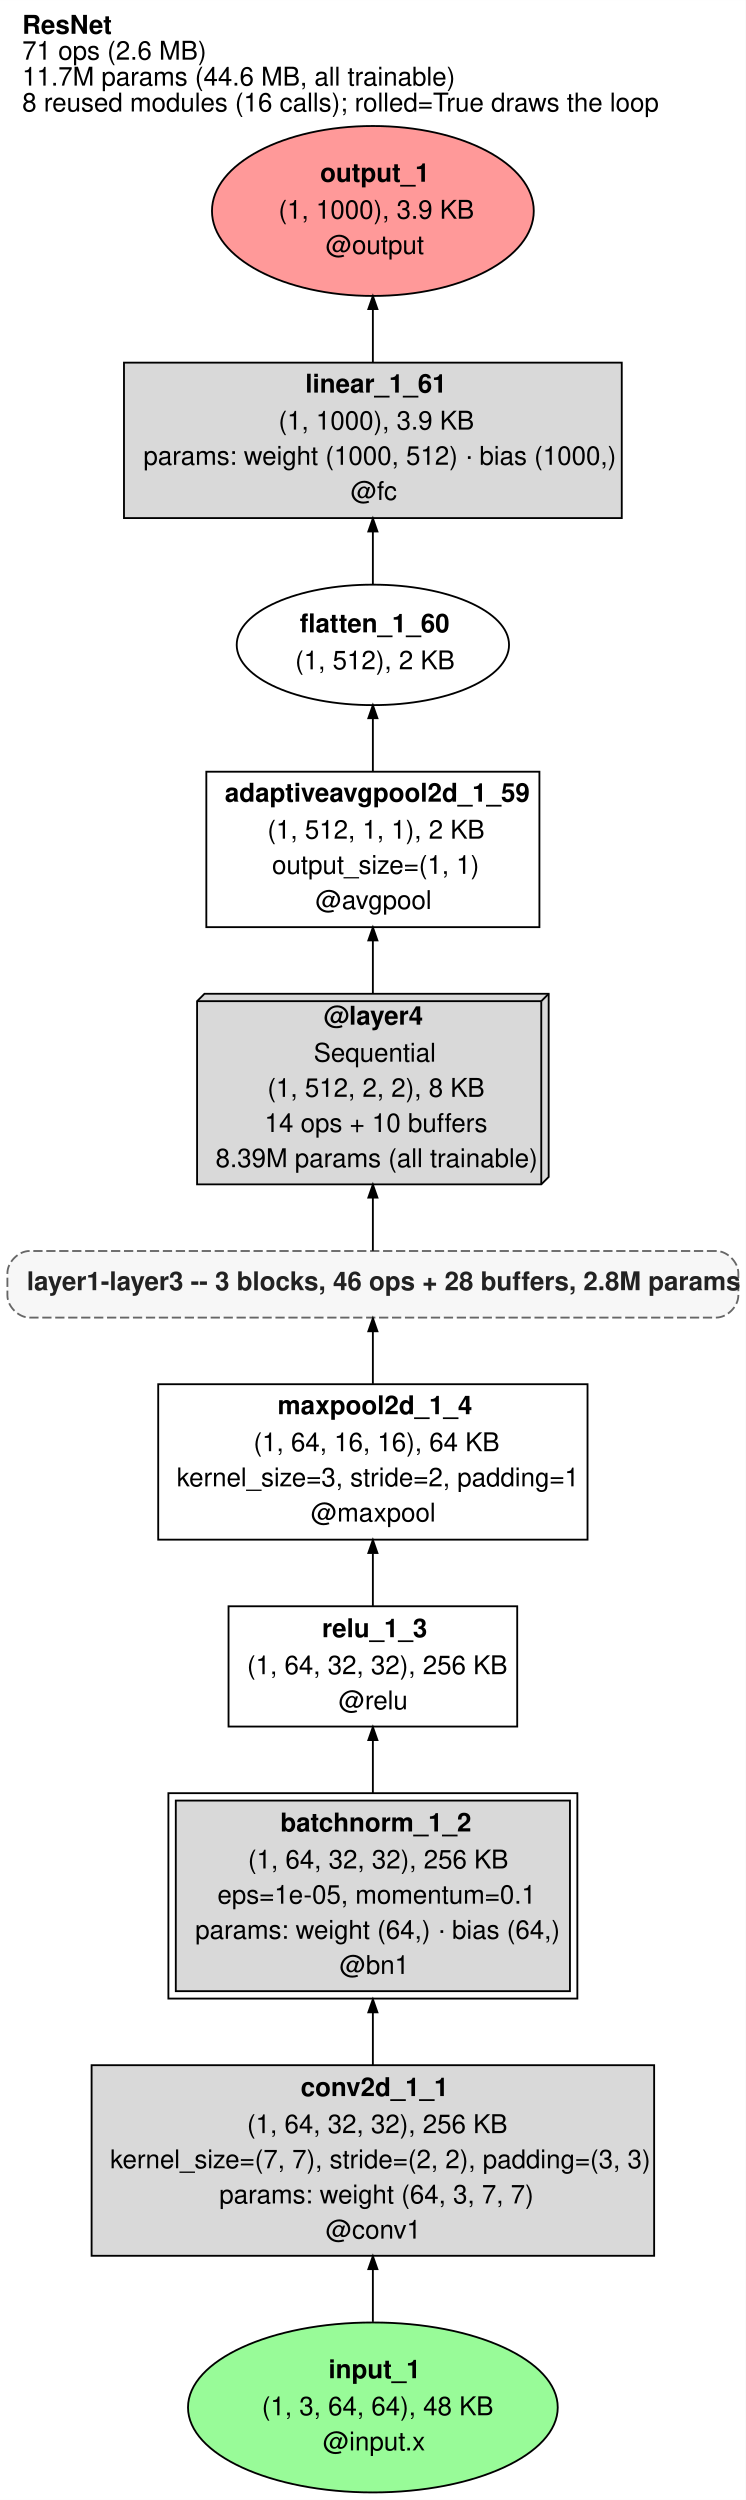
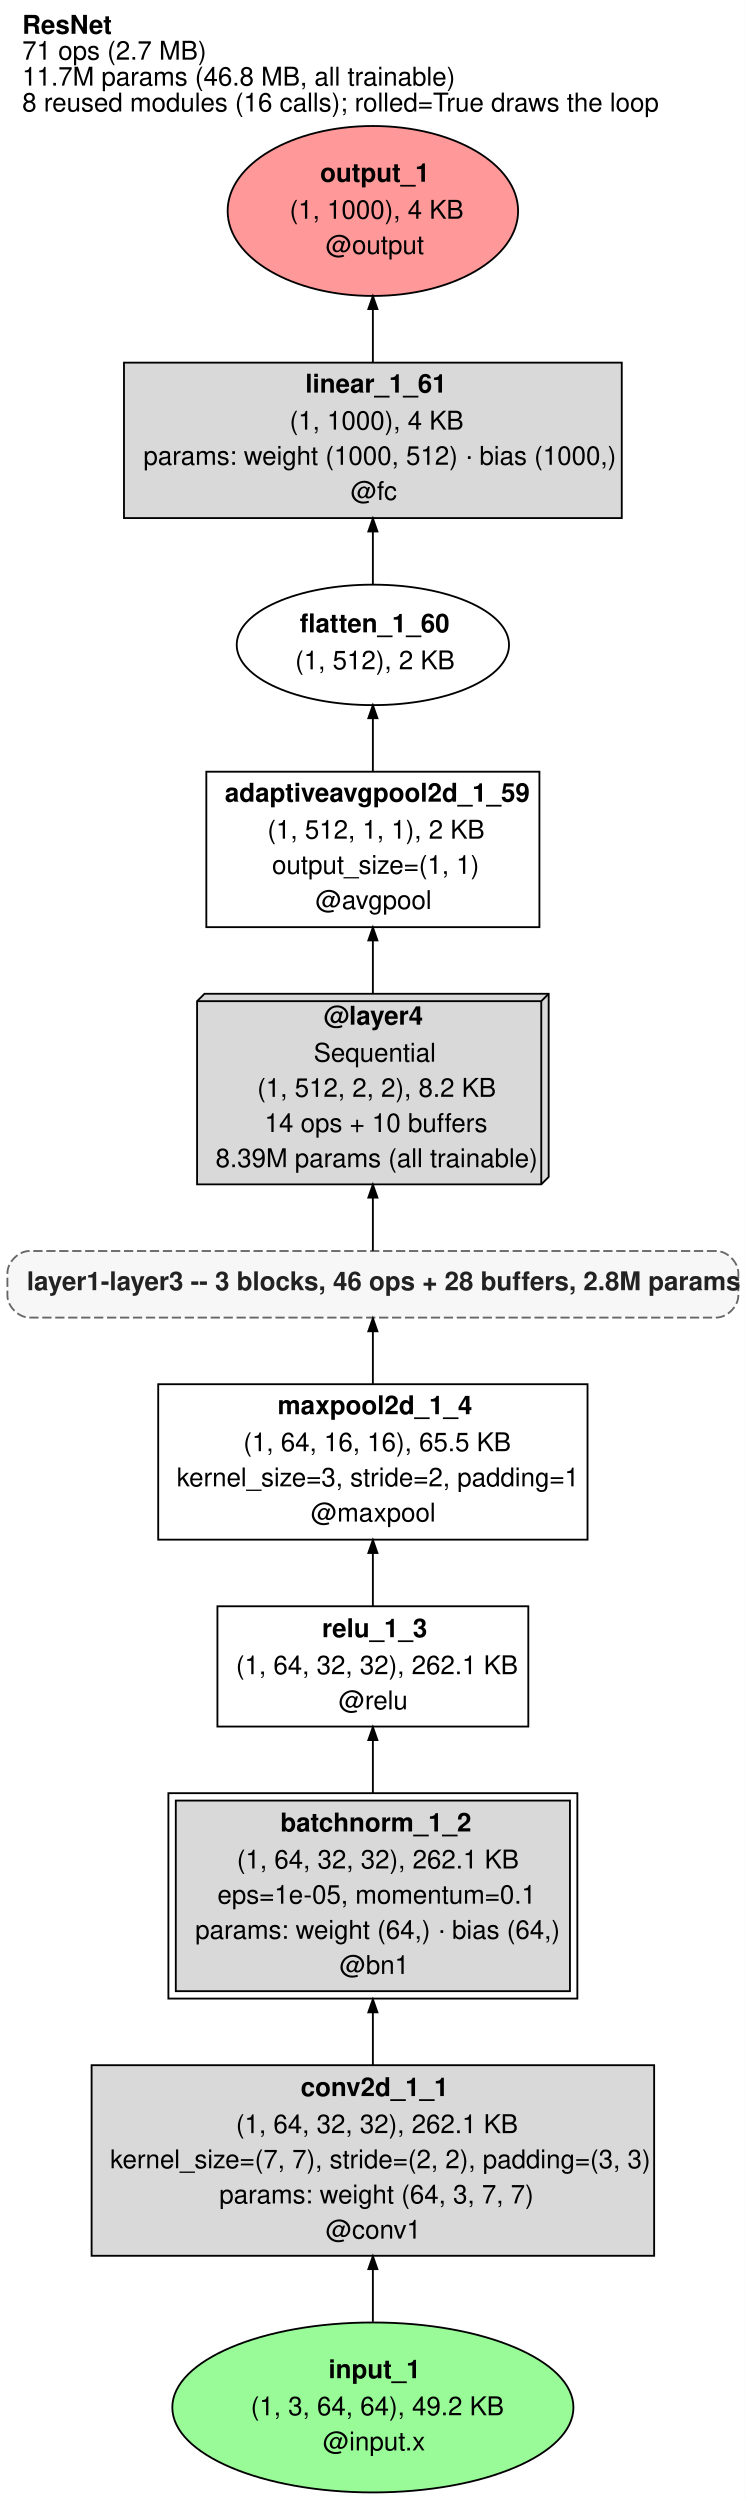
<svg xmlns="http://www.w3.org/2000/svg" xmlns:xlink="http://www.w3.org/1999/xlink" width="403pt" height="1351pt" viewBox="0.00 0.00 403.00 1350.90">
  <g id="graph0" class="graph" transform="scale(1 1) rotate(0) translate(4 1346.9)">
    <polygon fill="white" stroke="transparent" points="-4,4 -4,-1346.9 399,-1346.9 399,4 -4,4" />
    <text text-anchor="start" x="8" y="-1328.7" font-family="Helvetica,sans-Serif" font-weight="bold" font-size="14.00">ResNet</text>
-     <text text-anchor="start" x="8" y="-1314.7" font-family="Helvetica,sans-Serif" font-size="14.00">71 ops (2.6 MB)</text>
-     <text text-anchor="start" x="8" y="-1300.7" font-family="Helvetica,sans-Serif" font-size="14.00">11.7M params (44.6 MB, all trainable)</text>
+     <text text-anchor="start" x="8" y="-1314.7" font-family="Helvetica,sans-Serif" font-size="14.00">71 ops (2.7 MB)</text>
+     <text text-anchor="start" x="8" y="-1300.7" font-family="Helvetica,sans-Serif" font-size="14.00">11.7M params (46.8 MB, all trainable)</text>
    <text text-anchor="start" x="8" y="-1286.7" font-family="Helvetica,sans-Serif" font-size="14.00">8 reused modules (16 calls); rolled=True draws the loop</text>
    <g id="node1" class="node">
-       <ellipse fill="#98fb98" stroke="black" cx="197.5" cy="-45.96" rx="99.9" ry="45.92" />
+       <ellipse fill="#98fb98" stroke="black" cx="197.5" cy="-45.96" rx="108.38" ry="45.92" />
      <text text-anchor="start" x="173.5" y="-61.76" font-family="Helvetica,sans-Serif" font-weight="bold" font-size="14.00">input_1</text>
-       <text text-anchor="start" x="137.5" y="-41.76" font-family="Helvetica,sans-Serif" font-size="14.00">(1, 3, 64, 64), 48 KB</text>
+       <text text-anchor="start" x="131.5" y="-41.76" font-family="Helvetica,sans-Serif" font-size="14.00">(1, 3, 64, 64), 49.2 KB</text>
      <text text-anchor="start" x="170.5" y="-22.76" font-family="Helvetica,sans-Serif" font-size="14.00">@input.x</text>
    </g>
    <g id="node2" class="node">
      <polygon fill="#d9d9d9" stroke="black" points="349.5,-230.92 45.5,-230.92 45.5,-127.92 349.5,-127.92 349.5,-230.92" />
      <text text-anchor="start" x="158.5" y="-214.22" font-family="Helvetica,sans-Serif" font-weight="bold" font-size="14.00">conv2d_1_1</text>
-       <text text-anchor="start" x="129.5" y="-194.22" font-family="Helvetica,sans-Serif" font-size="14.00">(1, 64, 32, 32), 256 KB</text>
+       <text text-anchor="start" x="123.5" y="-194.22" font-family="Helvetica,sans-Serif" font-size="14.00">(1, 64, 32, 32), 262.1 KB</text>
      <text text-anchor="start" x="55.5" y="-175.22" font-family="Helvetica,sans-Serif" font-size="14.00">kernel_size=(7, 7), stride=(2, 2), padding=(3, 3)</text>
      <text text-anchor="start" x="114.5" y="-156.22" font-family="Helvetica,sans-Serif" font-size="14.00">params: weight (64, 3, 7, 7)</text>
      <text text-anchor="start" x="172" y="-137.22" font-family="Helvetica,sans-Serif" font-size="14.00">@conv1</text>
    </g>
    <g id="edge1" class="edge">
      <path fill="none" stroke="black" d="M197.5,-92.2C197.5,-101.32 197.5,-111.02 197.5,-120.5" />
      <polygon fill="black" stroke="black" points="195.05,-120.69 197.5,-127.69 199.95,-120.69 195.05,-120.69" />
    </g>
    <g id="node3" class="node">
      <g id="a_node3">
        <a xlink:title="Hidden buffers: bn1.running_mean, bn1.running_var">
          <polygon fill="#d9d9d9" stroke="black" points="304,-373.92 91,-373.92 91,-270.92 304,-270.92 304,-373.92" />
          <polygon fill="none" stroke="black" points="308,-377.92 87,-377.92 87,-266.92 308,-266.92 308,-377.92" />
          <text text-anchor="start" x="147.5" y="-357.22" font-family="Helvetica,sans-Serif" font-weight="bold" font-size="14.00">batchnorm_1_2</text>
-           <text text-anchor="start" x="130" y="-337.22" font-family="Helvetica,sans-Serif" font-size="14.00">(1, 64, 32, 32), 256 KB</text>
+           <text text-anchor="start" x="124" y="-337.22" font-family="Helvetica,sans-Serif" font-size="14.00">(1, 64, 32, 32), 262.1 KB</text>
          <text text-anchor="start" x="113.5" y="-318.22" font-family="Helvetica,sans-Serif" font-size="14.00">eps=1e-05, momentum=0.1</text>
          <text text-anchor="start" x="101.5" y="-299.22" font-family="Helvetica,sans-Serif" font-size="14.00">params: weight (64,) · bias (64,)</text>
          <text text-anchor="start" x="179.5" y="-280.22" font-family="Helvetica,sans-Serif" font-size="14.00">@bn1</text>
        </a>
      </g>
    </g>
    <g id="edge2" class="edge">
      <path fill="none" stroke="black" d="M197.5,-230.93C197.5,-240.12 197.5,-249.81 197.5,-259.29" />
      <polygon fill="black" stroke="black" points="195.05,-259.49 197.5,-266.49 199.95,-259.49 195.05,-259.49" />
    </g>
    <g id="node4" class="node">
-       <polygon fill="white" stroke="black" points="275.5,-478.92 119.5,-478.92 119.5,-413.92 275.5,-413.92 275.5,-478.92" />
+       <polygon fill="white" stroke="black" points="281.5,-478.92 113.5,-478.92 113.5,-413.92 281.5,-413.92 281.5,-478.92" />
      <text text-anchor="start" x="170" y="-462.22" font-family="Helvetica,sans-Serif" font-weight="bold" font-size="14.00">relu_1_3</text>
-       <text text-anchor="start" x="129.5" y="-442.22" font-family="Helvetica,sans-Serif" font-size="14.00">(1, 64, 32, 32), 256 KB</text>
+       <text text-anchor="start" x="123.5" y="-442.22" font-family="Helvetica,sans-Serif" font-size="14.00">(1, 64, 32, 32), 262.1 KB</text>
      <text text-anchor="start" x="179" y="-423.22" font-family="Helvetica,sans-Serif" font-size="14.00">@relu</text>
    </g>
    <g id="edge3" class="edge">
      <path fill="none" stroke="black" d="M197.5,-378C197.5,-387.61 197.5,-397.44 197.5,-406.51" />
      <polygon fill="black" stroke="black" points="195.05,-406.61 197.5,-413.61 199.95,-406.61 195.05,-406.61" />
    </g>
    <g id="node5" class="node">
      <polygon fill="white" stroke="black" points="313.5,-598.92 81.5,-598.92 81.5,-514.92 313.5,-514.92 313.5,-598.92" />
      <text text-anchor="start" x="146" y="-582.72" font-family="Helvetica,sans-Serif" font-weight="bold" font-size="14.00">maxpool2d_1_4</text>
-       <text text-anchor="start" x="133" y="-562.72" font-family="Helvetica,sans-Serif" font-size="14.00">(1, 64, 16, 16), 64 KB</text>
+       <text text-anchor="start" x="127.5" y="-562.72" font-family="Helvetica,sans-Serif" font-size="14.00">(1, 64, 16, 16), 65.5 KB</text>
      <text text-anchor="start" x="91.5" y="-543.72" font-family="Helvetica,sans-Serif" font-size="14.00">kernel_size=3, stride=2, padding=1</text>
      <text text-anchor="start" x="164" y="-524.72" font-family="Helvetica,sans-Serif" font-size="14.00">@maxpool</text>
    </g>
    <g id="edge4" class="edge">
      <path fill="none" stroke="black" d="M197.5,-479.1C197.5,-487.97 197.5,-497.82 197.5,-507.43" />
      <polygon fill="black" stroke="black" points="195.05,-507.71 197.5,-514.71 199.95,-507.71 195.05,-507.71" />
    </g>
    <g id="node6" class="node">
      <path fill="#f7f7f7" stroke="#666666" stroke-dasharray="5,2" d="M383,-670.92C383,-670.92 12,-670.92 12,-670.92 6,-670.92 0,-664.92 0,-658.92 0,-658.92 0,-646.92 0,-646.92 0,-640.92 6,-634.92 12,-634.92 12,-634.92 383,-634.92 383,-634.92 389,-634.92 395,-640.92 395,-646.92 395,-646.92 395,-658.92 395,-658.92 395,-664.92 389,-670.92 383,-670.92" />
      <text text-anchor="start" x="10.5" y="-649.72" font-family="Helvetica,sans-Serif" font-weight="bold" font-size="14.00" fill="#222222">layer1-layer3 -- 3 blocks, 46 ops + 28 buffers, 2.8M params</text>
    </g>
    <g id="edge5" class="edge">
      <path fill="none" stroke="black" d="M197.5,-599.15C197.5,-608.77 197.5,-618.71 197.5,-627.34" />
      <polygon fill="black" stroke="black" points="195.05,-627.54 197.5,-634.54 199.95,-627.54 195.05,-627.54" />
    </g>
    <g id="node7" class="node">
      <g id="a_node7">
        <a xlink:title="8,393,728 params (0 frozen)">
          <polygon fill="#d9d9d9" stroke="black" points="292.5,-809.92 106.5,-809.92 102.5,-805.92 102.5,-706.92 288.5,-706.92 292.5,-710.92 292.5,-809.92" />
          <polyline fill="none" stroke="black" points="288.5,-805.92 102.5,-805.92 " />
          <polyline fill="none" stroke="black" points="288.5,-805.92 288.5,-706.92 " />
          <polyline fill="none" stroke="black" points="288.5,-805.92 292.5,-809.92 " />
          <text text-anchor="start" x="171" y="-793.22" font-family="Helvetica,sans-Serif" font-weight="bold" font-size="14.00">@layer4</text>
          <text text-anchor="start" x="165.5" y="-773.22" font-family="Helvetica,sans-Serif" font-size="14.00">Sequential</text>
-           <text text-anchor="start" x="140.5" y="-754.22" font-family="Helvetica,sans-Serif" font-size="14.00">(1, 512, 2, 2), 8 KB</text>
+           <text text-anchor="start" x="135" y="-754.22" font-family="Helvetica,sans-Serif" font-size="14.00">(1, 512, 2, 2), 8.2 KB</text>
          <text text-anchor="start" x="139" y="-735.22" font-family="Helvetica,sans-Serif" font-size="14.00">14 ops + 10 buffers</text>
          <text text-anchor="start" x="112.5" y="-716.22" font-family="Helvetica,sans-Serif" font-size="14.00">8.39M params (all trainable)</text>
        </a>
      </g>
    </g>
    <g id="edge6" class="edge">
      <path fill="none" stroke="black" d="M197.5,-671.01C197.5,-679.04 197.5,-689.12 197.5,-699.54" />
      <polygon fill="black" stroke="black" points="195.05,-699.78 197.5,-706.78 199.95,-699.78 195.05,-699.78" />
    </g>
    <g id="node8" class="node">
      <polygon fill="white" stroke="black" points="287.5,-929.92 107.5,-929.92 107.5,-845.92 287.5,-845.92 287.5,-929.92" />
      <text text-anchor="start" x="117.5" y="-913.72" font-family="Helvetica,sans-Serif" font-weight="bold" font-size="14.00">adaptiveavgpool2d_1_59</text>
      <text text-anchor="start" x="140.5" y="-893.72" font-family="Helvetica,sans-Serif" font-size="14.00">(1, 512, 1, 1), 2 KB</text>
      <text text-anchor="start" x="143" y="-874.72" font-family="Helvetica,sans-Serif" font-size="14.00">output_size=(1, 1)</text>
      <text text-anchor="start" x="166.5" y="-855.72" font-family="Helvetica,sans-Serif" font-size="14.00">@avgpool</text>
    </g>
    <g id="edge7" class="edge">
      <path fill="none" stroke="black" d="M197.5,-810.18C197.5,-819.59 197.5,-829.39 197.5,-838.72" />
      <polygon fill="black" stroke="black" points="195.05,-838.75 197.5,-845.75 199.95,-838.75 195.05,-838.75" />
    </g>
    <g id="node9" class="node">
      <ellipse fill="white" stroke="black" cx="197.5" cy="-998.45" rx="73.58" ry="32.55" />
      <text text-anchor="start" x="158" y="-1005.25" font-family="Helvetica,sans-Serif" font-weight="bold" font-size="14.00">flatten_1_60</text>
      <text text-anchor="start" x="155.5" y="-985.25" font-family="Helvetica,sans-Serif" font-size="14.00">(1, 512), 2 KB</text>
    </g>
    <g id="edge8" class="edge">
      <path fill="none" stroke="black" d="M197.5,-929.95C197.5,-939.42 197.5,-949.47 197.5,-958.83" />
      <polygon fill="black" stroke="black" points="195.05,-958.84 197.5,-965.84 199.95,-958.84 195.05,-958.84" />
    </g>
    <g id="node10" class="node">
      <polygon fill="#d9d9d9" stroke="black" points="332,-1150.98 63,-1150.98 63,-1066.98 332,-1066.98 332,-1150.98" />
      <text text-anchor="start" x="161" y="-1134.78" font-family="Helvetica,sans-Serif" font-weight="bold" font-size="14.00">linear_1_61</text>
-       <text text-anchor="start" x="146.5" y="-1114.78" font-family="Helvetica,sans-Serif" font-size="14.00">(1, 1000), 3.9 KB</text>
+       <text text-anchor="start" x="152.5" y="-1114.78" font-family="Helvetica,sans-Serif" font-size="14.00">(1, 1000), 4 KB</text>
      <text text-anchor="start" x="73.5" y="-1095.78" font-family="Helvetica,sans-Serif" font-size="14.00">params: weight (1000, 512) · bias (1000,)</text>
      <text text-anchor="start" x="185.5" y="-1076.78" font-family="Helvetica,sans-Serif" font-size="14.00">@fc</text>
    </g>
    <g id="edge9" class="edge">
      <path fill="none" stroke="black" d="M197.5,-1031.13C197.5,-1040.01 197.5,-1049.86 197.5,-1059.47" />
      <polygon fill="black" stroke="black" points="195.05,-1059.76 197.5,-1066.76 199.95,-1059.76 195.05,-1059.76" />
    </g>
    <g id="node11" class="node">
-       <ellipse fill="#ff9999" stroke="black" cx="197.5" cy="-1232.94" rx="86.95" ry="45.92" />
+       <ellipse fill="#ff9999" stroke="black" cx="197.5" cy="-1232.94" rx="78.48" ry="45.92" />
      <text text-anchor="start" x="169" y="-1248.74" font-family="Helvetica,sans-Serif" font-weight="bold" font-size="14.00">output_1</text>
-       <text text-anchor="start" x="146.5" y="-1228.74" font-family="Helvetica,sans-Serif" font-size="14.00">(1, 1000), 3.9 KB</text>
+       <text text-anchor="start" x="152.5" y="-1228.74" font-family="Helvetica,sans-Serif" font-size="14.00">(1, 1000), 4 KB</text>
      <text text-anchor="start" x="172" y="-1209.74" font-family="Helvetica,sans-Serif" font-size="14.00">@output</text>
    </g>
    <g id="edge10" class="edge">
      <path fill="none" stroke="black" d="M197.5,-1151.27C197.5,-1160.41 197.5,-1170.21 197.5,-1179.72" />
      <polygon fill="black" stroke="black" points="195.05,-1179.93 197.5,-1186.93 199.95,-1179.93 195.05,-1179.93" />
    </g>
  </g>
</svg>
